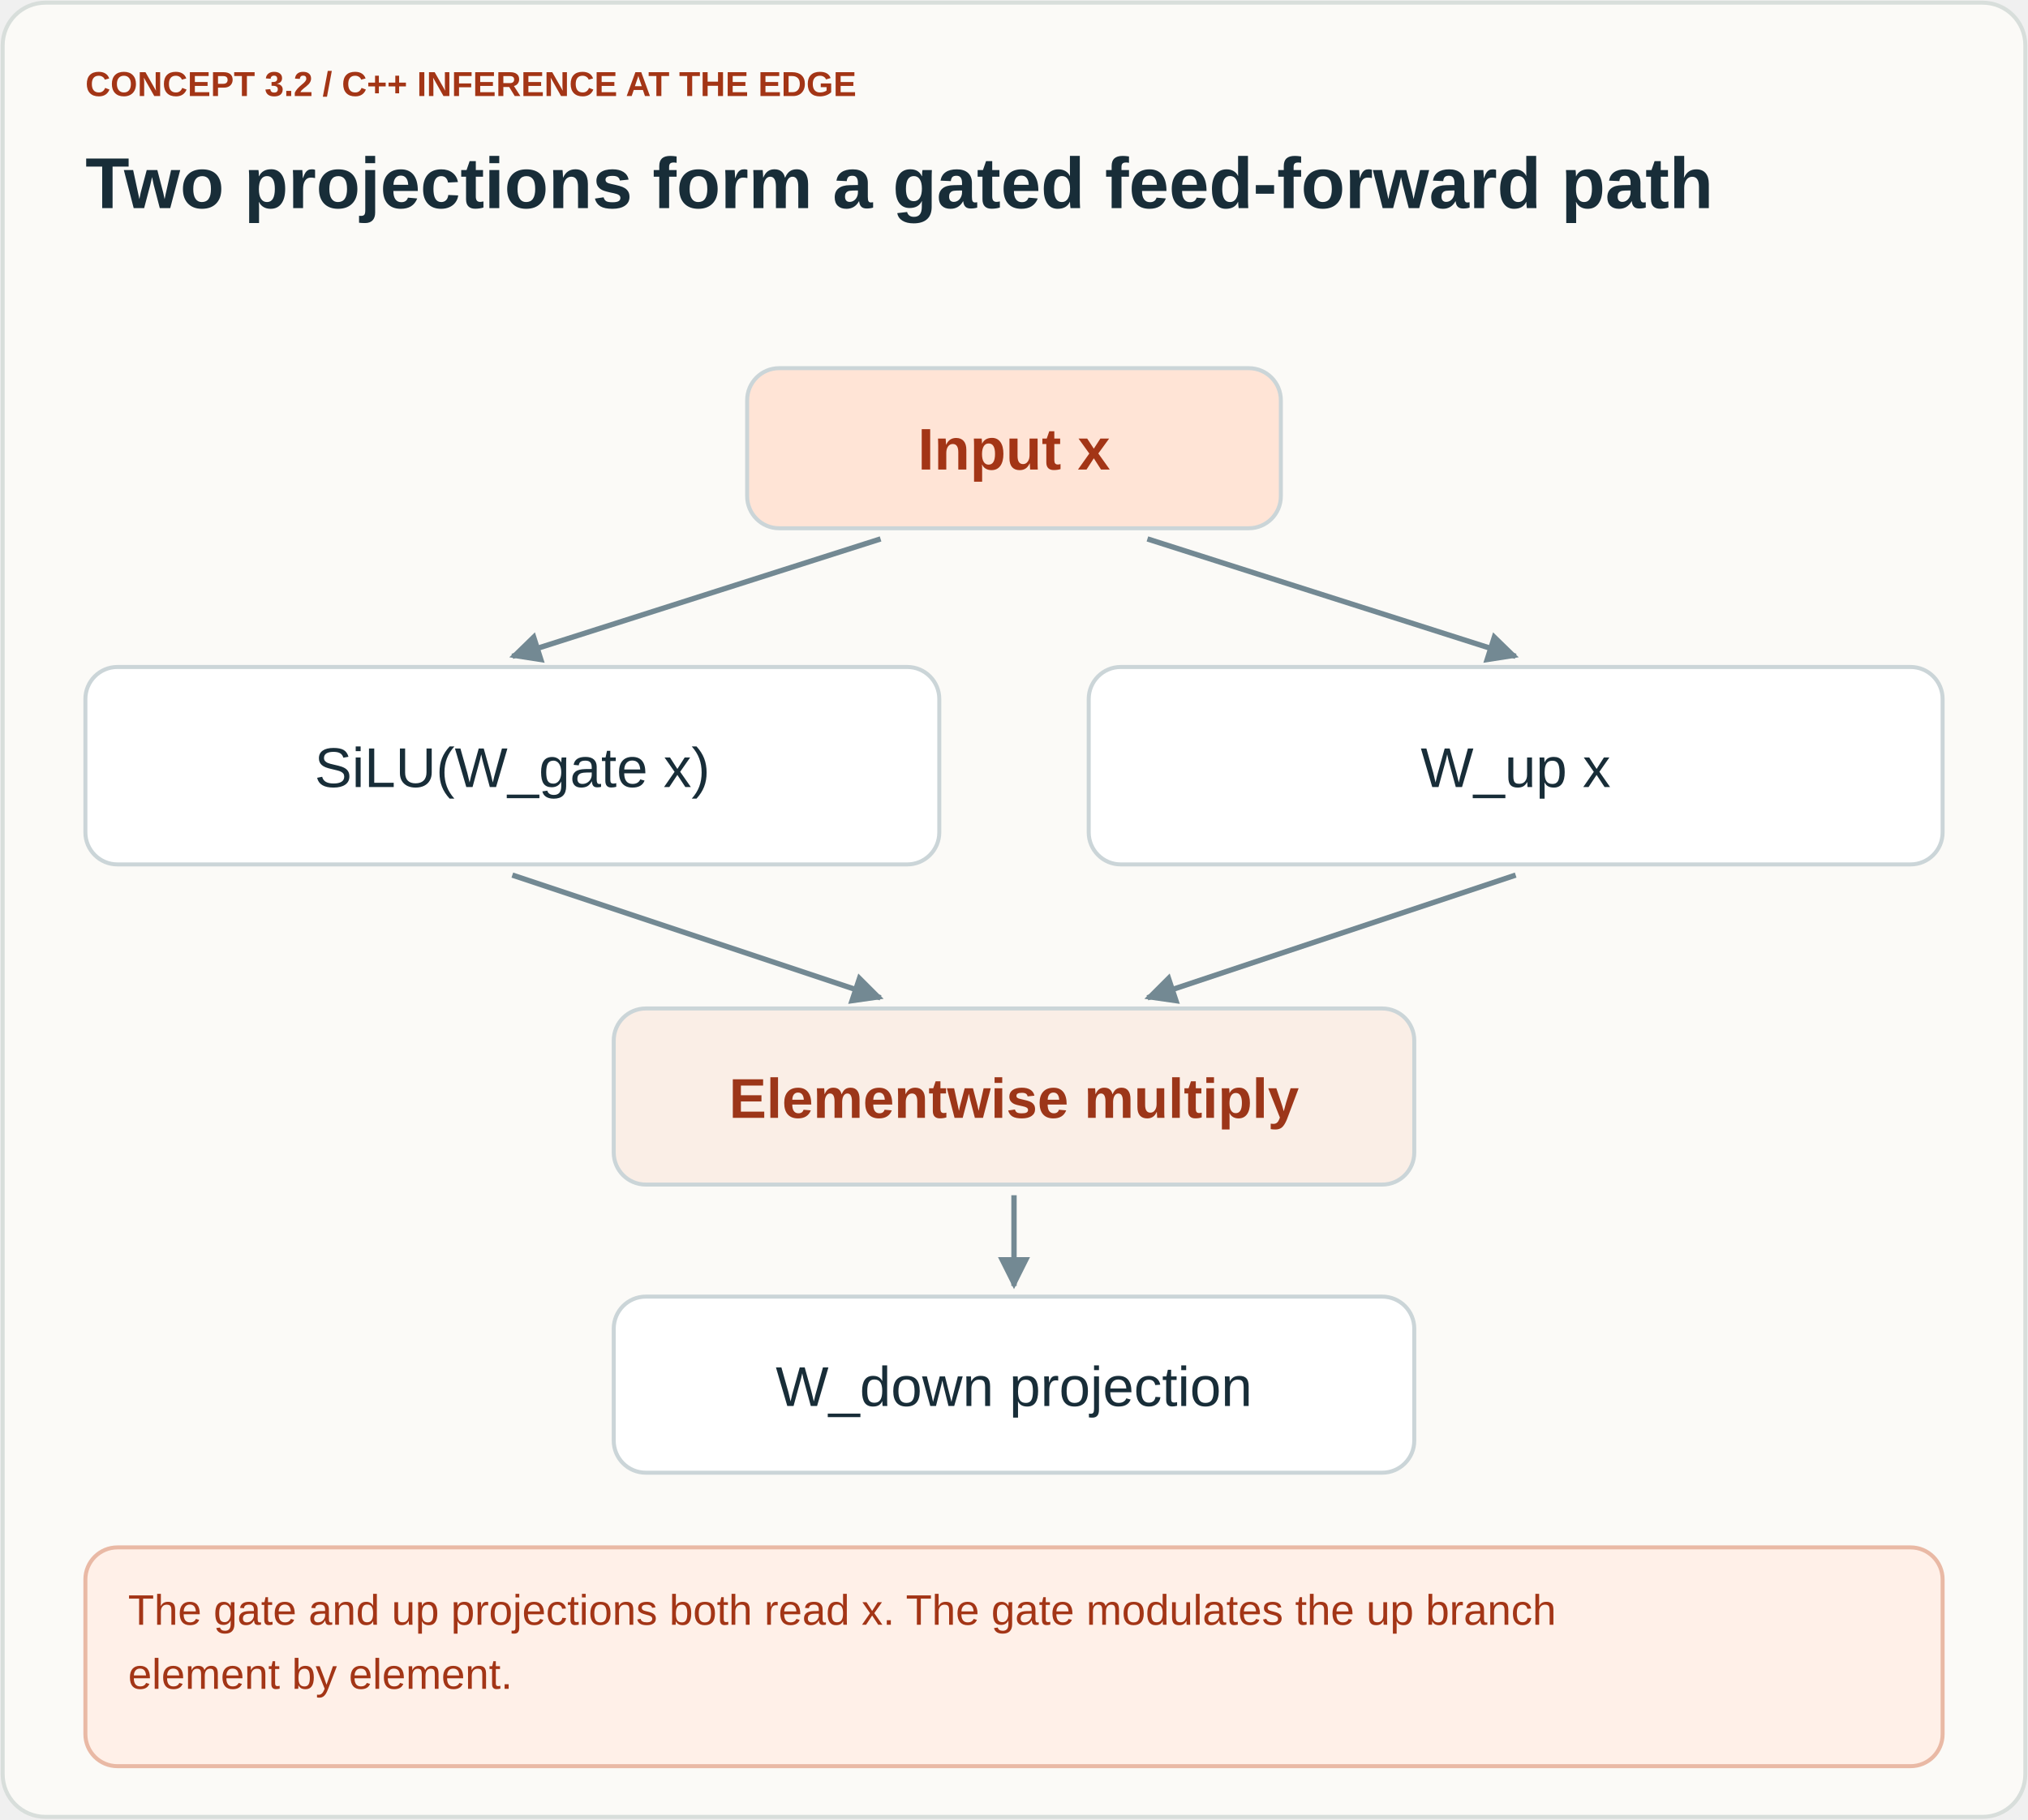
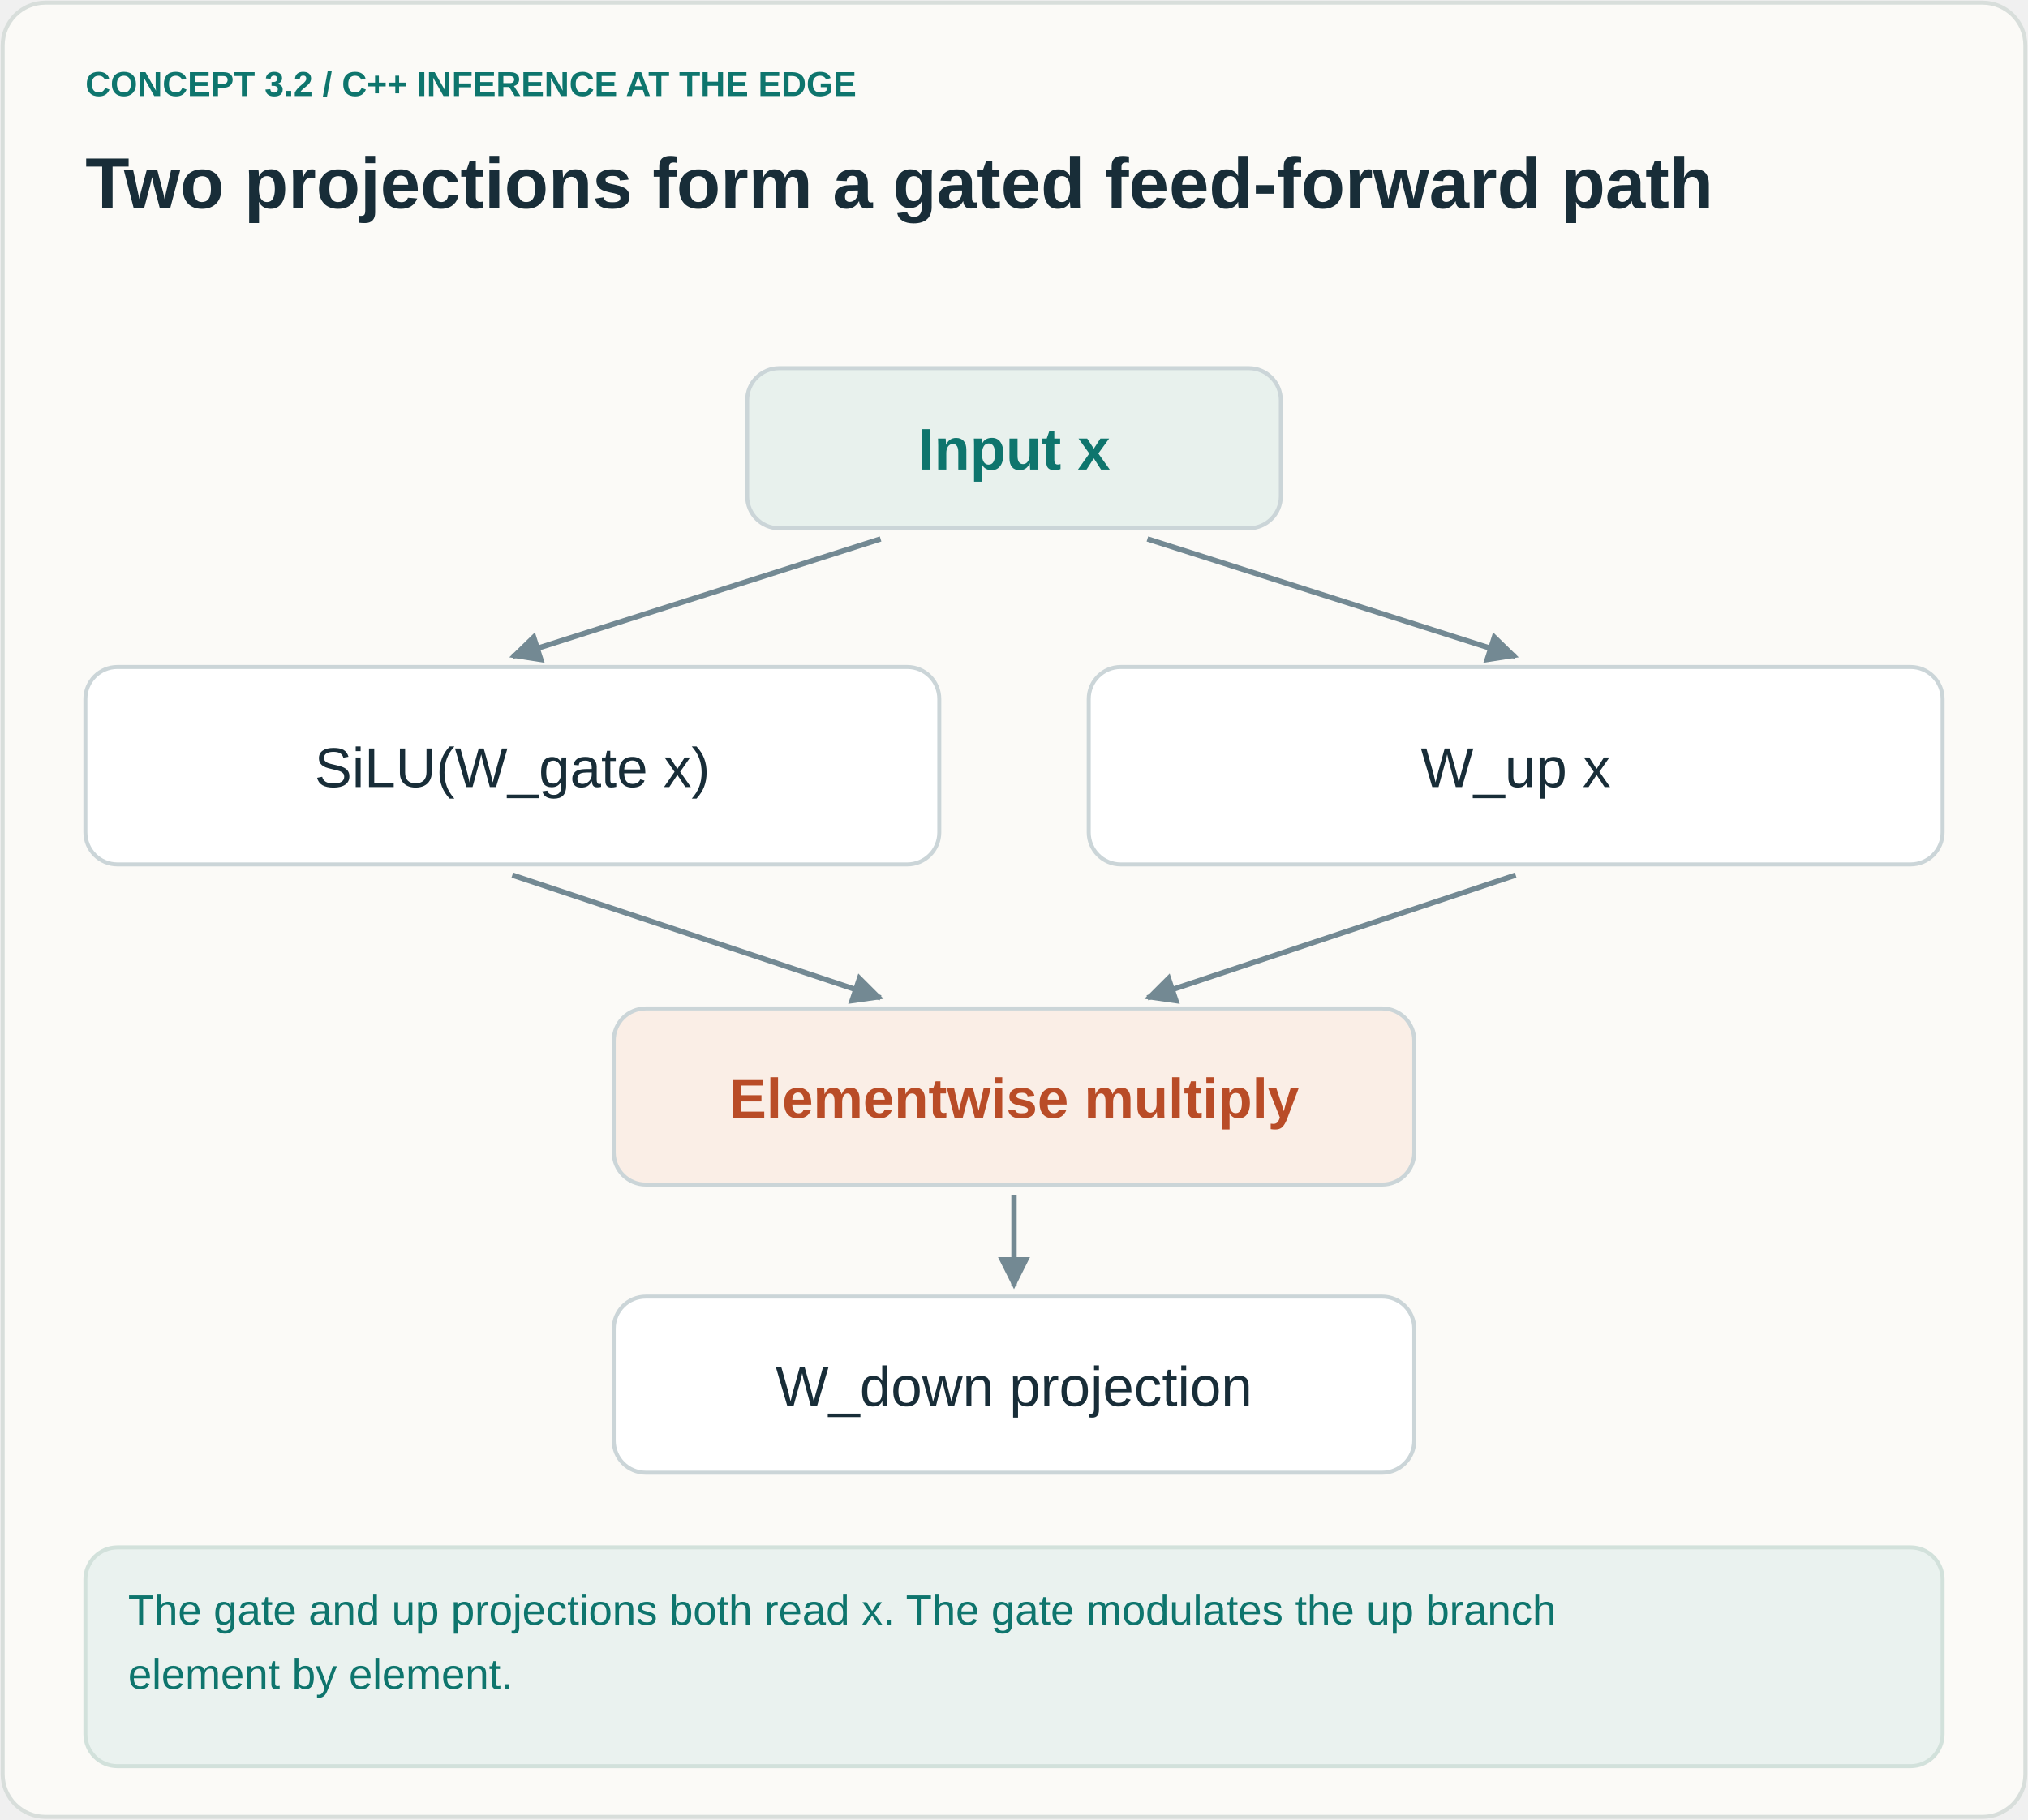
<svg xmlns="http://www.w3.org/2000/svg" width="760" height="682" viewBox="0 0 760 682" role="img" aria-labelledby="title desc">
  <defs>
    <marker id="arrow" viewBox="0 0 10 10" refX="9" refY="5" markerWidth="6" markerHeight="6" orient="auto-start-reverse">
      <path d="M0 0 L10 5 L0 10 Z" fill="#738993" />
    </marker>
  </defs>
  <g font-family="Arial, Helvetica, sans-serif">
    <rect x="1" y="1" width="758" height="680" rx="16" fill="#fbfaf7" stroke="#d8dedb" stroke-width="1.5" />
-     <text x="32" y="36" font-size="13" fill="#a33516" font-weight="700" text-anchor="start">CONCEPT 3.2  /  C++ INFERENCE AT THE EDGE</text>
+     <text x="32" y="36" font-size="13" fill="#0e756d" font-weight="700" text-anchor="start">CONCEPT 3.2  /  C++ INFERENCE AT THE EDGE</text>
    <text x="32" y="78" font-size="27" fill="#182d38" font-weight="600" text-anchor="start">Two projections form a gated feed-forward path</text>
-     <rect x="280" y="138" width="200" height="60" rx="12" fill="#ffe4d6" stroke="#cbd5d8" stroke-width="1.5" />
-     <text x="380" y="176" font-size="22" fill="#a33516" font-weight="600" text-anchor="middle">Input x</text>
+     <rect x="280" y="138" width="200" height="60" rx="12" fill="#e8f1ed" stroke="#cbd5d8" stroke-width="1.5" />
+     <text x="380" y="176" font-size="22" fill="#0e756d" font-weight="600" text-anchor="middle">Input x</text>
    <path d="M330 202 L192 246" fill="none" stroke="#738993" stroke-width="2" marker-end="url(#arrow)" />
    <path d="M430 202 L568 246" fill="none" stroke="#738993" stroke-width="2" marker-end="url(#arrow)" />
    <rect x="32" y="250" width="320" height="74" rx="12" fill="#fff" stroke="#cbd5d8" stroke-width="1.5" />
    <text x="192" y="295" font-size="21" fill="#182d38" font-weight="500" text-anchor="middle">SiLU(W_gate x)</text>
    <rect x="408" y="250" width="320" height="74" rx="12" fill="#fff" stroke="#cbd5d8" stroke-width="1.5" />
    <text x="568" y="295" font-size="21" fill="#182d38" font-weight="500" text-anchor="middle">W_up x</text>
    <path d="M192 328 L330 374" fill="none" stroke="#738993" stroke-width="2" marker-end="url(#arrow)" />
    <path d="M568 328 L430 374" fill="none" stroke="#738993" stroke-width="2" marker-end="url(#arrow)" />
    <rect x="230" y="378" width="300" height="66" rx="12" fill="#faeee6" stroke="#cbd5d8" stroke-width="1.5" />
-     <text x="380" y="419" font-size="21" fill="#9c3619" font-weight="600" text-anchor="middle">Elementwise multiply</text>
+     <text x="380" y="419" font-size="21" fill="#b94c27" font-weight="600" text-anchor="middle">Elementwise multiply</text>
    <path d="M380 448 L380 482" fill="none" stroke="#738993" stroke-width="2" marker-end="url(#arrow)" />
    <rect x="230" y="486" width="300" height="66" rx="12" fill="#fff" stroke="#cbd5d8" stroke-width="1.5" />
    <text x="380" y="527" font-size="21" fill="#182d38" font-weight="500" text-anchor="middle">W_down projection</text>
-     <rect x="32" y="580" width="696" height="82" rx="12" fill="#fff0e8" stroke="#e9b9a5" stroke-width="1.5" />
-     <text x="48" y="609" font-size="16" fill="#a33516" font-weight="400" text-anchor="start">The gate and up projections both read x. The gate modulates the up branch</text>
-     <text x="48" y="633" font-size="16" fill="#a33516" font-weight="400" text-anchor="start">element by element.</text>
+     <rect x="32" y="580" width="696" height="82" rx="12" fill="#eaf2ef" stroke="#d2e1db" stroke-width="1.5" />
+     <text x="48" y="609" font-size="16" fill="#0e756d" font-weight="400" text-anchor="start">The gate and up projections both read x. The gate modulates the up branch</text>
+     <text x="48" y="633" font-size="16" fill="#0e756d" font-weight="400" text-anchor="start">element by element.</text>
  </g>
</svg>
